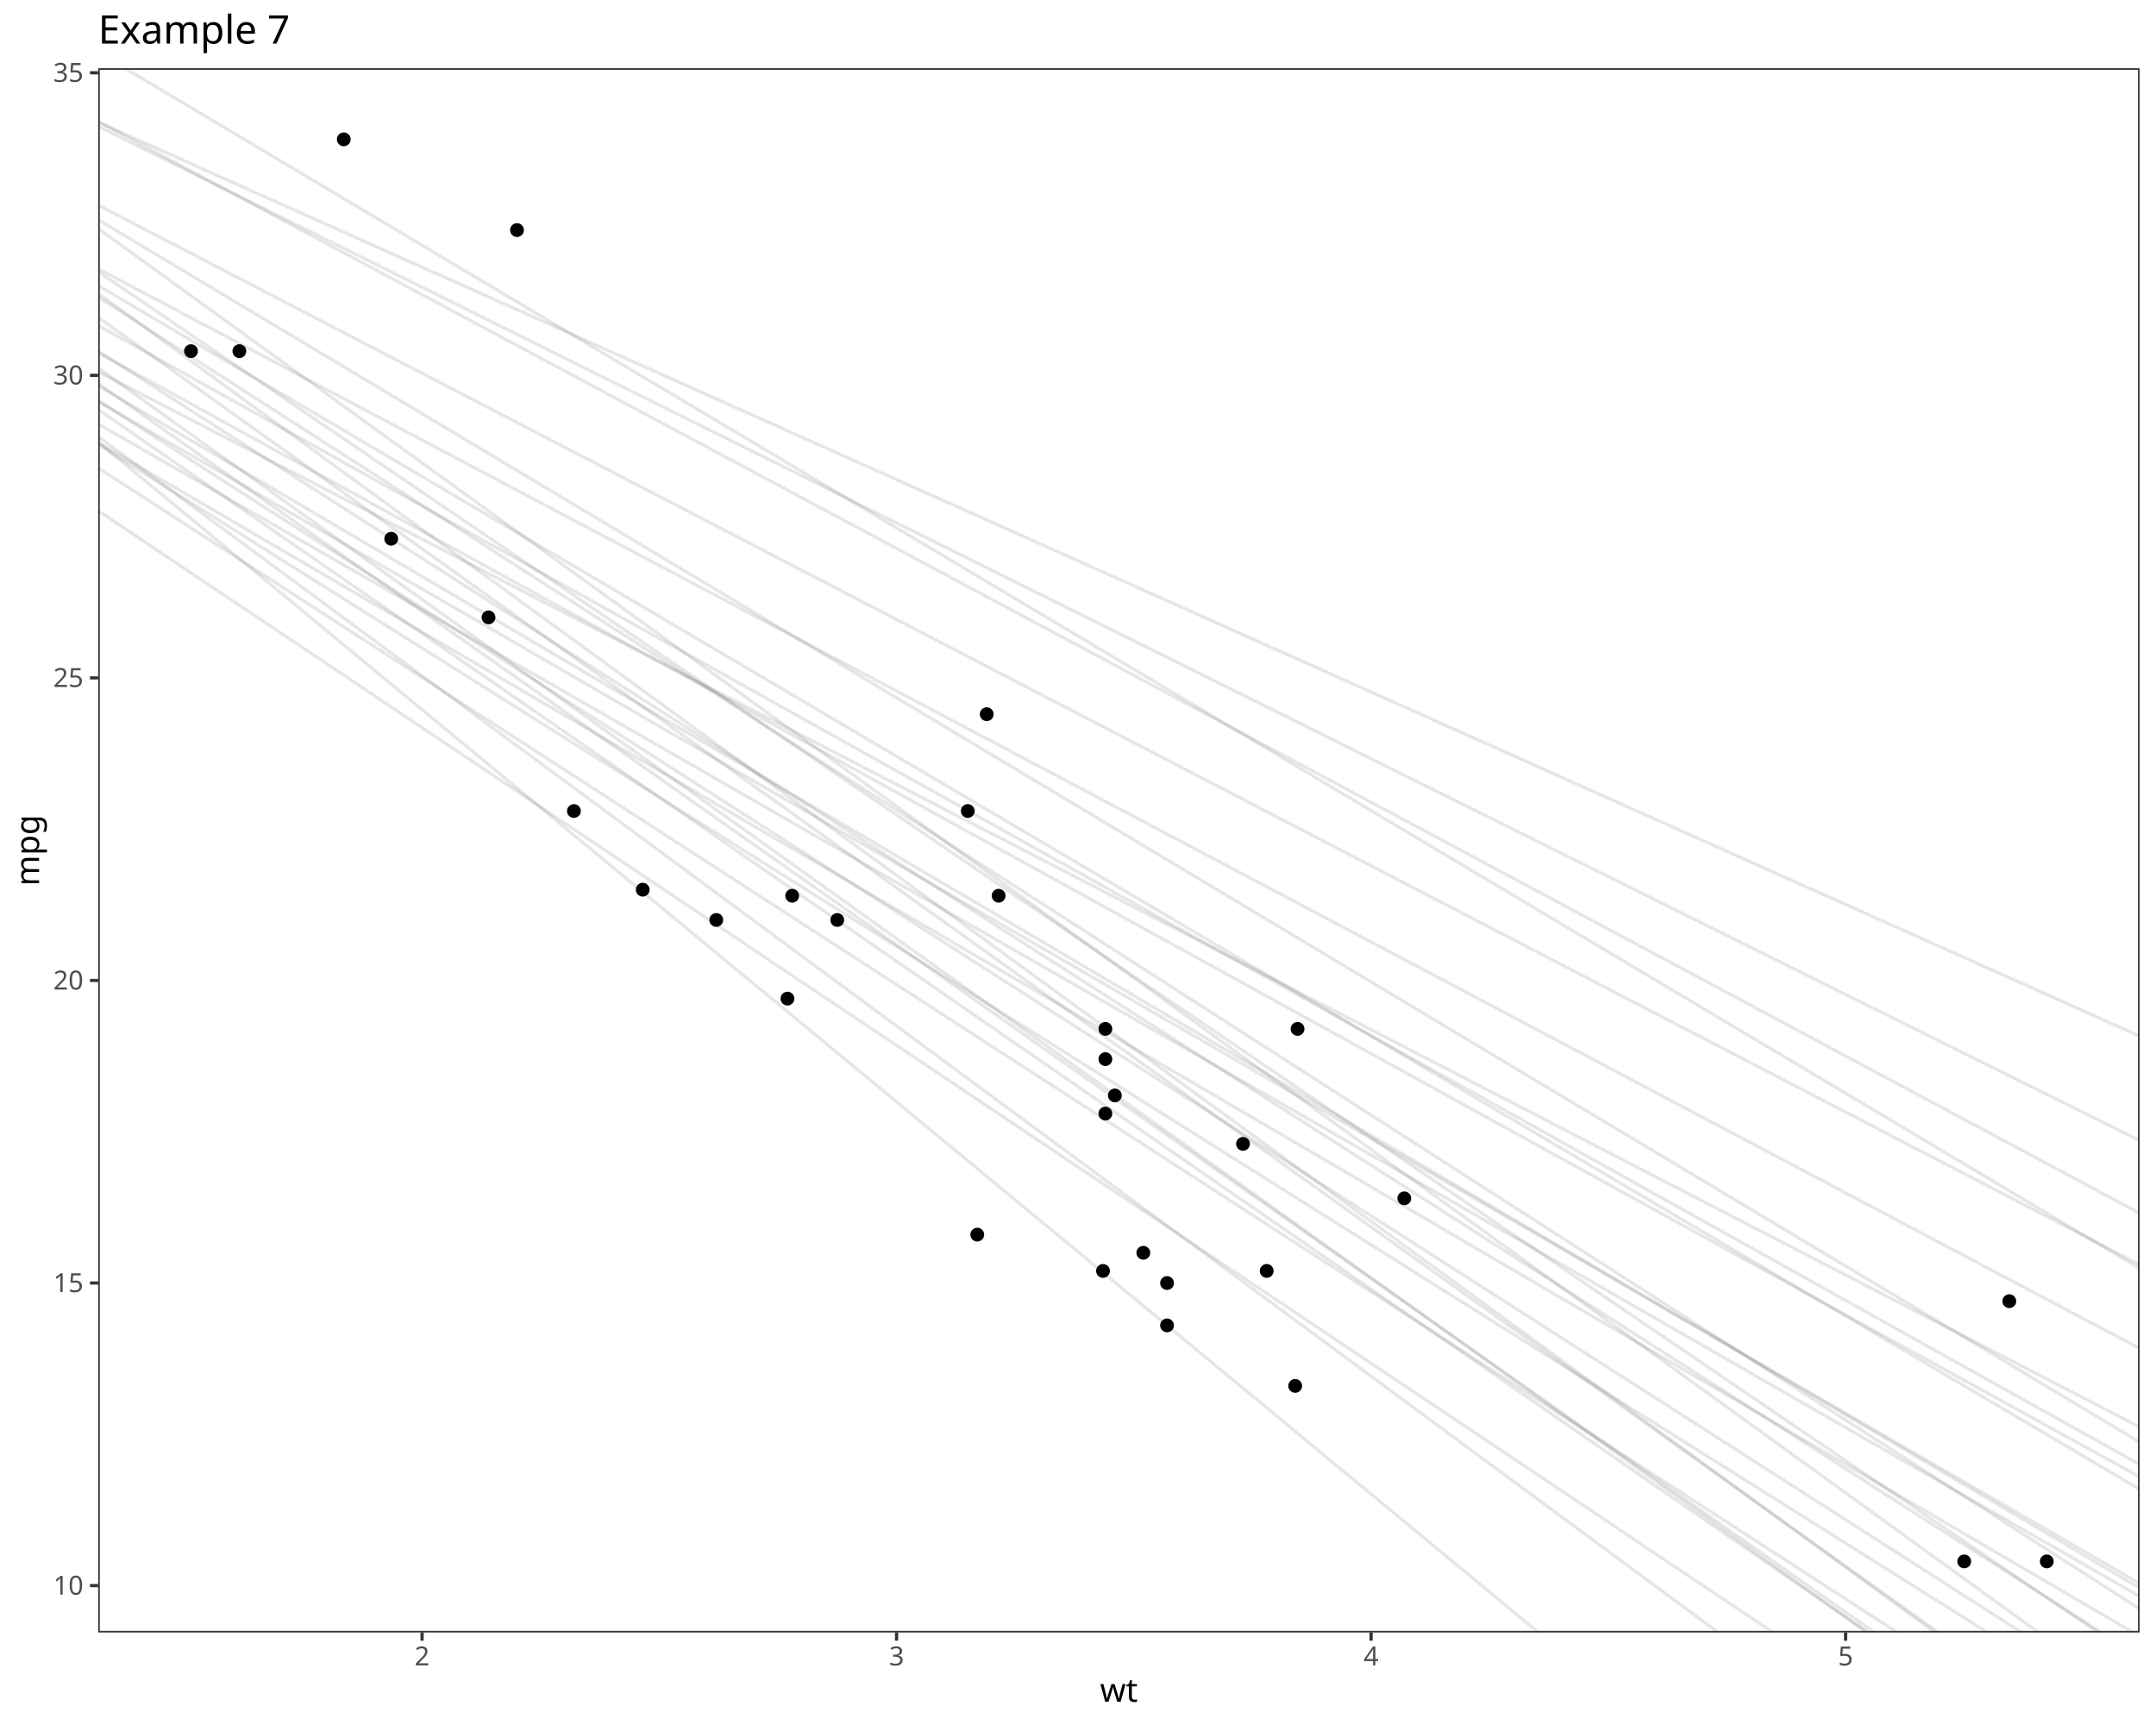
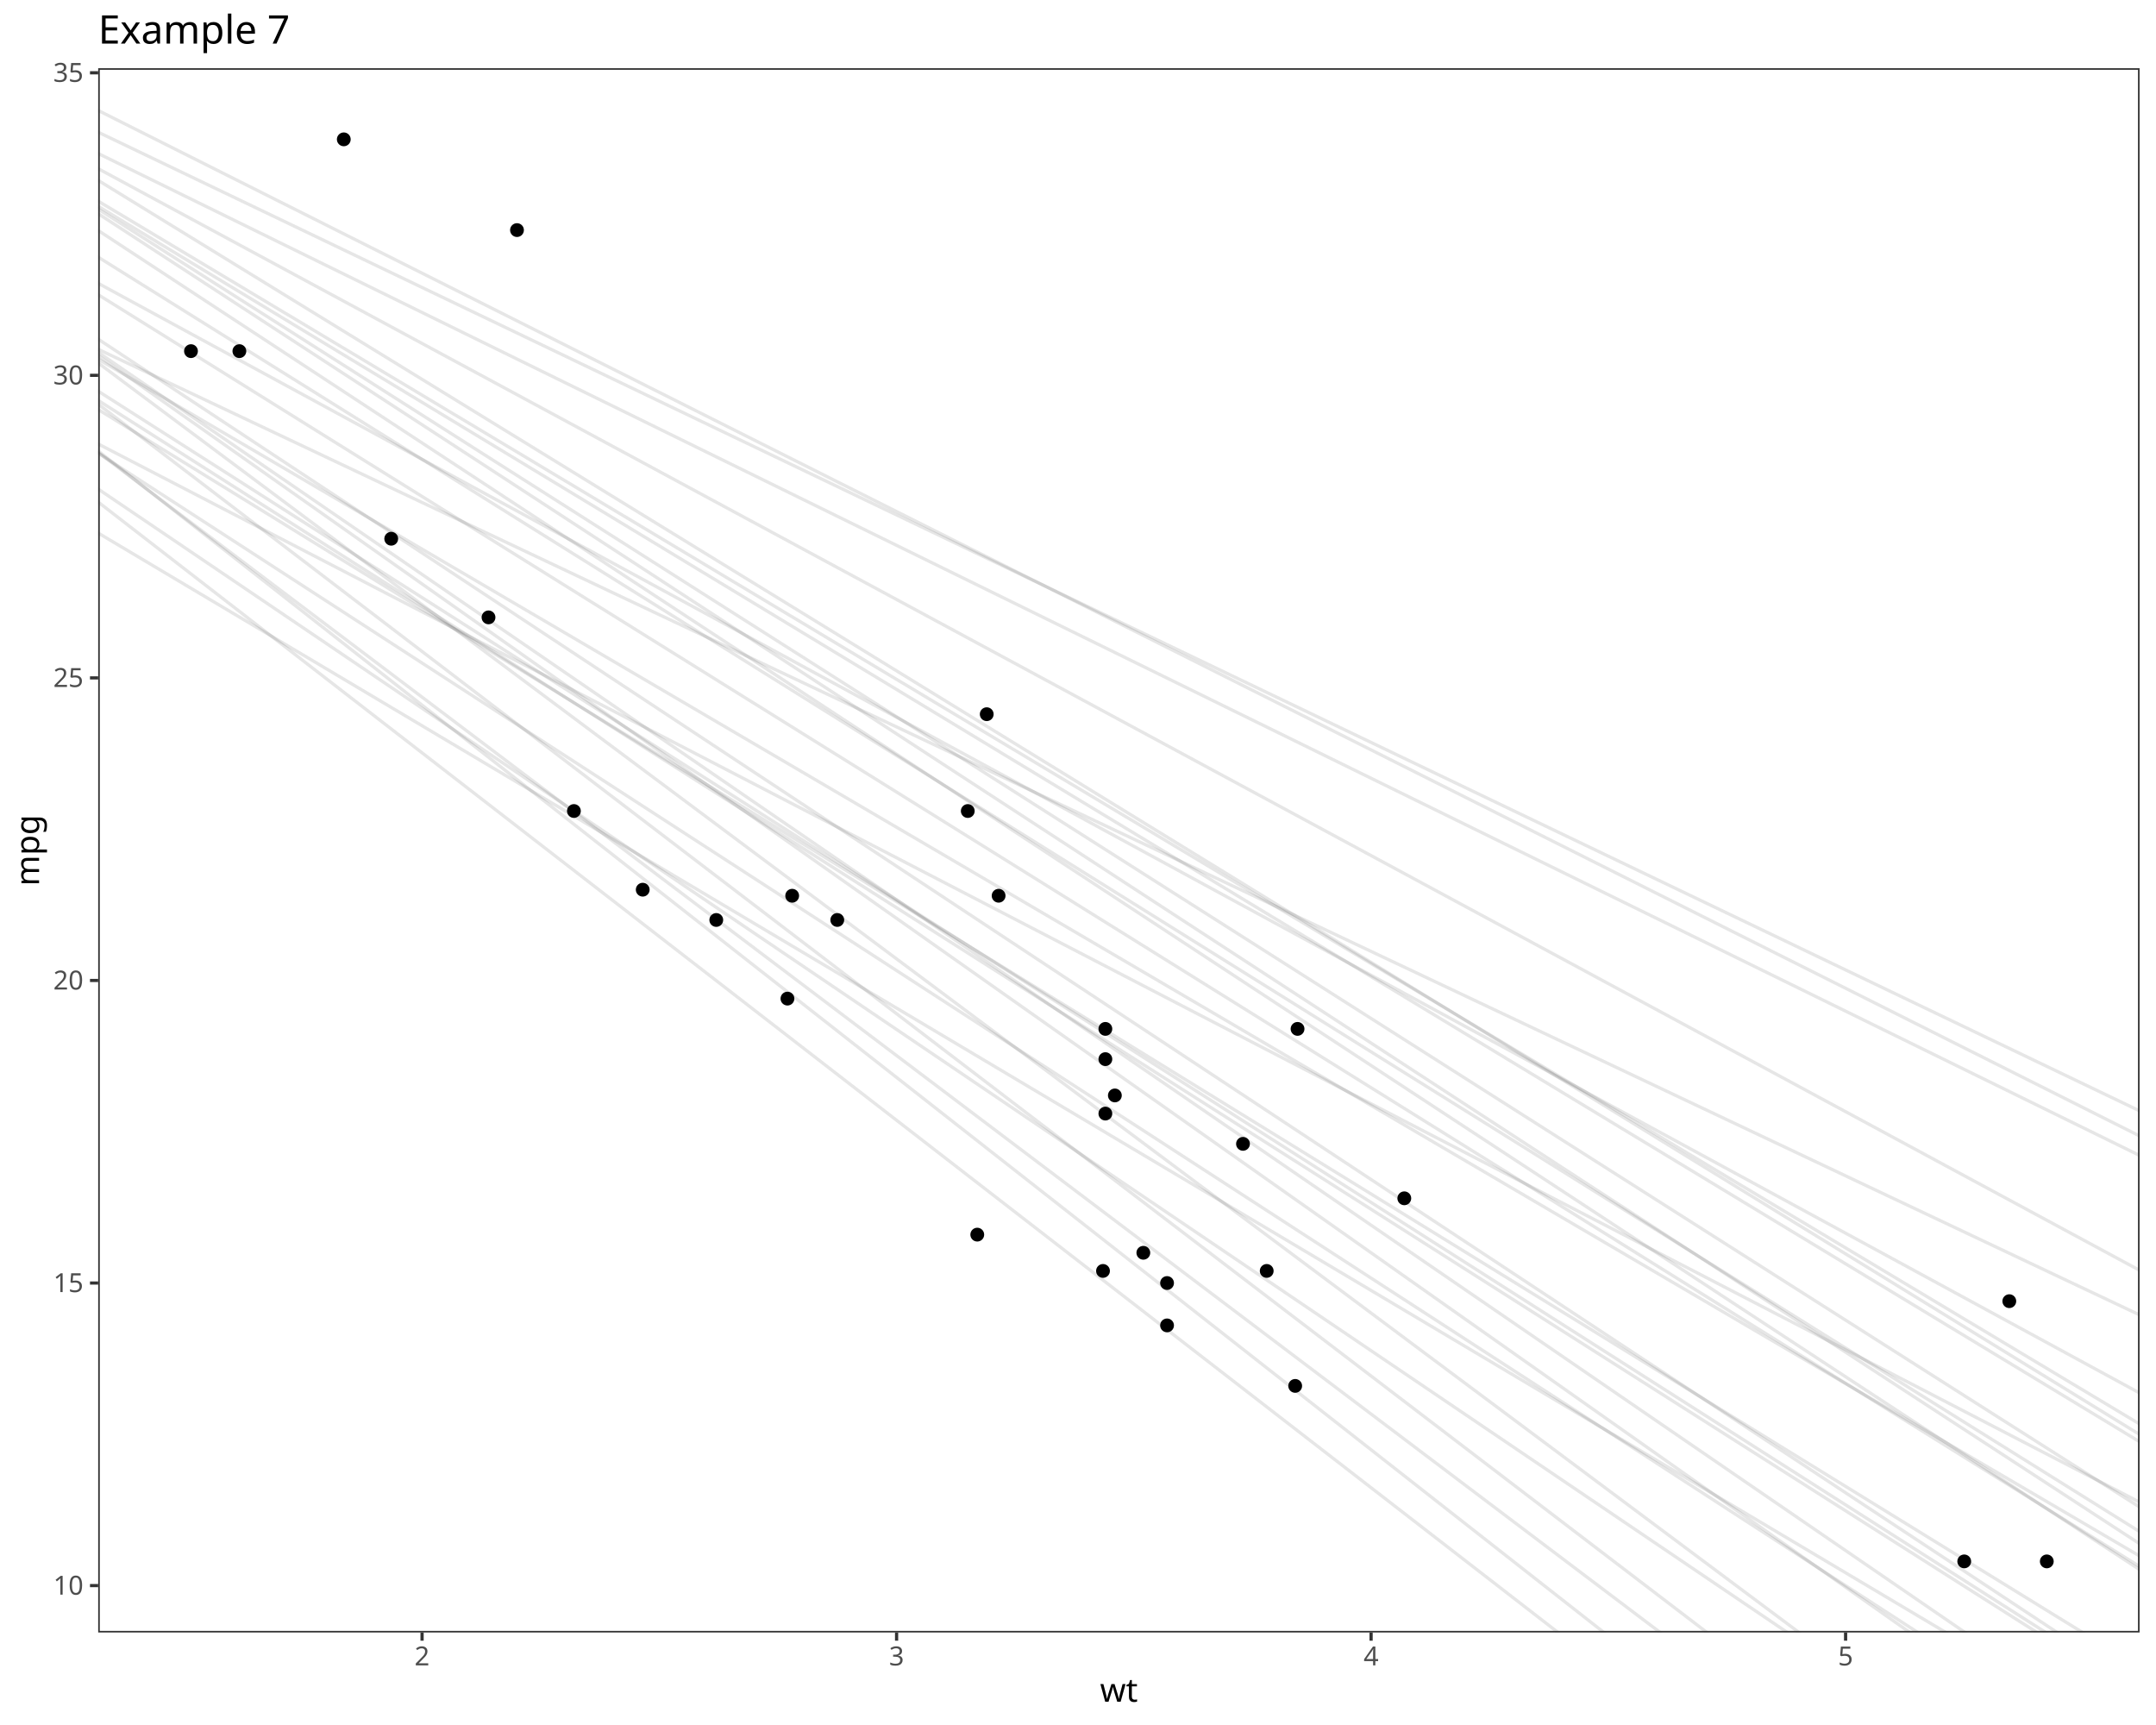
<svg xmlns="http://www.w3.org/2000/svg" class="svglite" data-engine-version="2.0" width="720.00pt" height="576.00pt" viewBox="0 0 720.00 576.00">
  <defs>
    <style type="text/css">
    .svglite line, .svglite polyline, .svglite polygon, .svglite path, .svglite rect, .svglite circle {
      fill: none;
      stroke: #000000;
      stroke-linecap: round;
      stroke-linejoin: round;
      stroke-miterlimit: 10.00;
    }
  </style>
  </defs>
  <rect width="100%" height="100%" style="stroke: none; fill: #FFFFFF;" />
  <defs>
    <clipPath id="cpMC4wMHw3MjAuMDB8MC4wMHw1NzYuMDA=">
      <rect x="0.00" y="0.00" width="720.00" height="576.00" />
    </clipPath>
  </defs>
  <g clip-path="url(#cpMC4wMHw3MjAuMDB8MC4wMHw1NzYuMDA=)">
    <rect x="0.00" y="0.00" width="720.00" height="576.00" style="stroke-width: 1.07; stroke: #FFFFFF; fill: #FFFFFF;" />
  </g>
  <defs>
    <clipPath id="cpMzIuNzl8NzE0LjUyfDIyLjc4fDU0NS4xMQ==">
      <rect x="32.79" y="22.78" width="681.73" height="522.33" />
    </clipPath>
  </defs>
  <g clip-path="url(#cpMzIuNzl8NzE0LjUyfDIyLjc4fDU0NS4xMQ==)">
    <rect x="32.79" y="22.78" width="681.73" height="522.33" style="stroke-width: 1.07; stroke: none; fill: #FFFFFF;" />
    <circle cx="239.20" cy="307.19" r="1.95" style="stroke-width: 0.71; fill: #000000;" />
    <circle cx="279.61" cy="307.19" r="1.95" style="stroke-width: 0.71; fill: #000000;" />
    <circle cx="191.66" cy="270.81" r="1.95" style="stroke-width: 0.71; fill: #000000;" />
    <circle cx="333.49" cy="299.10" r="1.95" style="stroke-width: 0.71; fill: #000000;" />
    <circle cx="369.14" cy="353.66" r="1.95" style="stroke-width: 0.71; fill: #000000;" />
    <circle cx="372.31" cy="365.78" r="1.95" style="stroke-width: 0.71; fill: #000000;" />
    <circle cx="389.74" cy="442.57" r="1.95" style="stroke-width: 0.71; fill: #000000;" />
    <circle cx="329.52" cy="238.48" r="1.95" style="stroke-width: 0.71; fill: #000000;" />
    <circle cx="323.19" cy="270.81" r="1.95" style="stroke-width: 0.71; fill: #000000;" />
    <circle cx="369.14" cy="343.56" r="1.95" style="stroke-width: 0.71; fill: #000000;" />
    <circle cx="369.14" cy="371.84" r="1.95" style="stroke-width: 0.71; fill: #000000;" />
    <circle cx="468.97" cy="400.13" r="1.95" style="stroke-width: 0.71; fill: #000000;" />
    <circle cx="415.10" cy="381.95" r="1.95" style="stroke-width: 0.71; fill: #000000;" />
    <circle cx="423.02" cy="424.38" r="1.95" style="stroke-width: 0.71; fill: #000000;" />
    <circle cx="655.96" cy="521.37" r="1.95" style="stroke-width: 0.71; fill: #000000;" />
    <circle cx="683.53" cy="521.37" r="1.95" style="stroke-width: 0.71; fill: #000000;" />
    <circle cx="671.01" cy="434.48" r="1.95" style="stroke-width: 0.71; fill: #000000;" />
    <circle cx="172.65" cy="76.83" r="1.95" style="stroke-width: 0.71; fill: #000000;" />
    <circle cx="79.94" cy="117.25" r="1.95" style="stroke-width: 0.71; fill: #000000;" />
    <circle cx="114.81" cy="46.53" r="1.95" style="stroke-width: 0.71; fill: #000000;" />
    <circle cx="214.64" cy="297.08" r="1.95" style="stroke-width: 0.71; fill: #000000;" />
    <circle cx="381.82" cy="418.32" r="1.95" style="stroke-width: 0.71; fill: #000000;" />
    <circle cx="368.35" cy="424.38" r="1.95" style="stroke-width: 0.71; fill: #000000;" />
    <circle cx="432.53" cy="462.77" r="1.95" style="stroke-width: 0.71; fill: #000000;" />
    <circle cx="433.32" cy="343.56" r="1.95" style="stroke-width: 0.71; fill: #000000;" />
    <circle cx="130.65" cy="179.89" r="1.95" style="stroke-width: 0.71; fill: #000000;" />
    <circle cx="163.14" cy="206.15" r="1.95" style="stroke-width: 0.71; fill: #000000;" />
    <circle cx="63.78" cy="117.25" r="1.95" style="stroke-width: 0.71; fill: #000000;" />
    <circle cx="326.36" cy="412.26" r="1.95" style="stroke-width: 0.71; fill: #000000;" />
    <circle cx="262.97" cy="333.45" r="1.95" style="stroke-width: 0.71; fill: #000000;" />
    <circle cx="389.74" cy="428.42" r="1.95" style="stroke-width: 0.71; fill: #000000;" />
    <circle cx="264.55" cy="299.10" r="1.95" style="stroke-width: 0.71; fill: #000000;" />
-     <line x1="-648.93" y1="-271.65" x2="1396.25" y2="869.33" style="stroke-width: 1.07; stroke: #000000; stroke-opacity: 0.10; stroke-linecap: butt;" />
-     <line x1="-648.93" y1="-272.63" x2="1396.25" y2="931.67" style="stroke-width: 1.07; stroke: #000000; stroke-opacity: 0.10; stroke-linecap: butt;" />
-     <line x1="-648.93" y1="-264.36" x2="1396.25" y2="651.12" style="stroke-width: 1.07; stroke: #000000; stroke-opacity: 0.10; stroke-linecap: butt;" />
-     <line x1="-648.93" y1="-306.59" x2="1396.25" y2="899.24" style="stroke-width: 1.07; stroke: #000000; stroke-opacity: 0.10; stroke-linecap: butt;" />
-     <line x1="-648.93" y1="-318.74" x2="1396.25" y2="989.24" style="stroke-width: 1.07; stroke: #000000; stroke-opacity: 0.10; stroke-linecap: butt;" />
-     <line x1="-648.93" y1="-302.73" x2="1396.25" y2="1006.85" style="stroke-width: 1.07; stroke: #000000; stroke-opacity: 0.10; stroke-linecap: butt;" />
-     <line x1="-648.93" y1="-416.89" x2="1396.25" y2="1062.75" style="stroke-width: 1.07; stroke: #000000; stroke-opacity: 0.10; stroke-linecap: butt;" />
-     <line x1="-648.93" y1="-280.19" x2="1396.25" y2="1005.62" style="stroke-width: 1.07; stroke: #000000; stroke-opacity: 0.10; stroke-linecap: butt;" />
-     <line x1="-648.93" y1="-270.76" x2="1396.25" y2="810.76" style="stroke-width: 1.07; stroke: #000000; stroke-opacity: 0.10; stroke-linecap: butt;" />
-     <line x1="-648.93" y1="-228.21" x2="1396.25" y2="828.83" style="stroke-width: 1.07; stroke: #000000; stroke-opacity: 0.10; stroke-linecap: butt;" />
-     <line x1="-648.93" y1="-323.99" x2="1396.25" y2="769.67" style="stroke-width: 1.07; stroke: #000000; stroke-opacity: 0.10; stroke-linecap: butt;" />
-     <line x1="-648.93" y1="-398.98" x2="1362.74" y2="1067.44" style="stroke-width: 1.07; stroke: #000000; stroke-opacity: 0.10; stroke-linecap: butt;" />
-     <line x1="-648.93" y1="-285.99" x2="1372.12" y2="1067.44" style="stroke-width: 1.07; stroke: #000000; stroke-opacity: 0.10; stroke-linecap: butt;" />
-     <line x1="-648.93" y1="-334.78" x2="1396.25" y2="889.68" style="stroke-width: 1.07; stroke: #000000; stroke-opacity: 0.10; stroke-linecap: butt;" />
-     <line x1="-648.93" y1="-357.32" x2="1281.54" y2="1067.44" style="stroke-width: 1.07; stroke: #000000; stroke-opacity: 0.10; stroke-linecap: butt;" />
-     <line x1="-648.93" y1="-250.71" x2="1396.25" y2="944.88" style="stroke-width: 1.07; stroke: #000000; stroke-opacity: 0.10; stroke-linecap: butt;" />
-     <line x1="-648.93" y1="-296.51" x2="1396.25" y2="719.52" style="stroke-width: 1.07; stroke: #000000; stroke-opacity: 0.10; stroke-linecap: butt;" />
-     <line x1="-648.93" y1="-415.87" x2="1145.78" y2="1067.44" style="stroke-width: 1.07; stroke: #000000; stroke-opacity: 0.10; stroke-linecap: butt;" />
-     <line x1="-648.93" y1="-373.09" x2="1396.25" y2="1018.35" style="stroke-width: 1.07; stroke: #000000; stroke-opacity: 0.10; stroke-linecap: butt;" />
-     <line x1="-648.93" y1="-351.23" x2="1368.91" y2="1067.44" style="stroke-width: 1.07; stroke: #000000; stroke-opacity: 0.10; stroke-linecap: butt;" />
-     <line x1="-648.93" y1="-338.90" x2="1396.25" y2="975.34" style="stroke-width: 1.07; stroke: #000000; stroke-opacity: 0.10; stroke-linecap: butt;" />
-     <line x1="-648.93" y1="-260.65" x2="1396.25" y2="923.42" style="stroke-width: 1.07; stroke: #000000; stroke-opacity: 0.10; stroke-linecap: butt;" />
-     <line x1="-648.93" y1="-257.55" x2="1396.25" y2="868.48" style="stroke-width: 1.07; stroke: #000000; stroke-opacity: 0.10; stroke-linecap: butt;" />
-     <line x1="-648.93" y1="-334.35" x2="1379.60" y2="1067.44" style="stroke-width: 1.07; stroke: #000000; stroke-opacity: 0.10; stroke-linecap: butt;" />
-     <line x1="-648.93" y1="-249.93" x2="1396.25" y2="924.54" style="stroke-width: 1.07; stroke: #000000; stroke-opacity: 0.10; stroke-linecap: butt;" />
-     <line x1="-648.93" y1="-285.28" x2="1396.25" y2="776.08" style="stroke-width: 1.07; stroke: #000000; stroke-opacity: 0.10; stroke-linecap: butt;" />
-     <line x1="-648.93" y1="-284.97" x2="1396.25" y2="1038.66" style="stroke-width: 1.07; stroke: #000000; stroke-opacity: 0.10; stroke-linecap: butt;" />
-     <line x1="-648.93" y1="-364.32" x2="1354.48" y2="1067.44" style="stroke-width: 1.07; stroke: #000000; stroke-opacity: 0.10; stroke-linecap: butt;" />
-     <line x1="-648.93" y1="-388.58" x2="1396.25" y2="829.59" style="stroke-width: 1.07; stroke: #000000; stroke-opacity: 0.10; stroke-linecap: butt;" />
-     <line x1="-648.93" y1="-381.16" x2="1378.33" y2="1067.44" style="stroke-width: 1.07; stroke: #000000; stroke-opacity: 0.10; stroke-linecap: butt;" />
+     <line x1="-648.93" y1="-372.75" x2="1396.25" y2="959.59" style="stroke-width: 1.07; stroke: #000000; stroke-opacity: 0.10; stroke-linecap: butt;" />
+     <line x1="-648.93" y1="-311.54" x2="1396.25" y2="792.04" style="stroke-width: 1.07; stroke: #000000; stroke-opacity: 0.10; stroke-linecap: butt;" />
+     <line x1="-648.93" y1="-303.83" x2="1396.25" y2="999.51" style="stroke-width: 1.07; stroke: #000000; stroke-opacity: 0.10; stroke-linecap: butt;" />
+     <line x1="-648.93" y1="-305.54" x2="1396.25" y2="721.75" style="stroke-width: 1.07; stroke: #000000; stroke-opacity: 0.10; stroke-linecap: butt;" />
+     <line x1="-648.93" y1="-363.85" x2="1245.96" y2="1067.44" style="stroke-width: 1.07; stroke: #000000; stroke-opacity: 0.10; stroke-linecap: butt;" />
+     <line x1="-648.93" y1="-385.47" x2="1254.27" y2="1067.44" style="stroke-width: 1.07; stroke: #000000; stroke-opacity: 0.10; stroke-linecap: butt;" />
+     <line x1="-648.93" y1="-361.63" x2="1379.03" y2="1067.44" style="stroke-width: 1.07; stroke: #000000; stroke-opacity: 0.10; stroke-linecap: butt;" />
+     <line x1="-648.93" y1="-282.65" x2="1396.25" y2="697.73" style="stroke-width: 1.07; stroke: #000000; stroke-opacity: 0.10; stroke-linecap: butt;" />
+     <line x1="-648.93" y1="-349.76" x2="1396.25" y2="1052.48" style="stroke-width: 1.07; stroke: #000000; stroke-opacity: 0.10; stroke-linecap: butt;" />
+     <line x1="-648.93" y1="-279.66" x2="1396.25" y2="919.19" style="stroke-width: 1.07; stroke: #000000; stroke-opacity: 0.10; stroke-linecap: butt;" />
+     <line x1="-648.93" y1="-387.58" x2="1300.67" y2="1067.44" style="stroke-width: 1.07; stroke: #000000; stroke-opacity: 0.10; stroke-linecap: butt;" />
+     <line x1="-648.93" y1="-384.26" x2="1201.41" y2="1067.44" style="stroke-width: 1.07; stroke: #000000; stroke-opacity: 0.10; stroke-linecap: butt;" />
+     <line x1="-648.93" y1="-205.13" x2="1396.25" y2="854.97" style="stroke-width: 1.07; stroke: #000000; stroke-opacity: 0.10; stroke-linecap: butt;" />
+     <line x1="-648.93" y1="-343.63" x2="1396.25" y2="893.94" style="stroke-width: 1.07; stroke: #000000; stroke-opacity: 0.10; stroke-linecap: butt;" />
+     <line x1="-648.93" y1="-336.78" x2="1396.25" y2="1013.30" style="stroke-width: 1.07; stroke: #000000; stroke-opacity: 0.10; stroke-linecap: butt;" />
+     <line x1="-648.93" y1="-339.70" x2="1396.25" y2="936.99" style="stroke-width: 1.07; stroke: #000000; stroke-opacity: 0.10; stroke-linecap: butt;" />
+     <line x1="-648.93" y1="-370.20" x2="1396.25" y2="971.29" style="stroke-width: 1.07; stroke: #000000; stroke-opacity: 0.10; stroke-linecap: butt;" />
+     <line x1="-648.93" y1="-227.60" x2="1396.25" y2="989.18" style="stroke-width: 1.07; stroke: #000000; stroke-opacity: 0.10; stroke-linecap: butt;" />
+     <line x1="-648.93" y1="-298.12" x2="1368.61" y2="1067.44" style="stroke-width: 1.07; stroke: #000000; stroke-opacity: 0.10; stroke-linecap: butt;" />
+     <line x1="-648.93" y1="-283.31" x2="1396.25" y2="720.39" style="stroke-width: 1.07; stroke: #000000; stroke-opacity: 0.10; stroke-linecap: butt;" />
+     <line x1="-648.93" y1="-299.46" x2="1396.25" y2="1000.03" style="stroke-width: 1.07; stroke: #000000; stroke-opacity: 0.10; stroke-linecap: butt;" />
+     <line x1="-648.93" y1="-358.53" x2="1396.25" y2="897.76" style="stroke-width: 1.07; stroke: #000000; stroke-opacity: 0.10; stroke-linecap: butt;" />
+     <line x1="-648.93" y1="-205.81" x2="1396.25" y2="761.51" style="stroke-width: 1.07; stroke: #000000; stroke-opacity: 0.10; stroke-linecap: butt;" />
+     <line x1="-648.93" y1="-363.57" x2="1396.25" y2="936.64" style="stroke-width: 1.07; stroke: #000000; stroke-opacity: 0.10; stroke-linecap: butt;" />
+     <line x1="-648.93" y1="-283.32" x2="1396.25" y2="976.90" style="stroke-width: 1.07; stroke: #000000; stroke-opacity: 0.10; stroke-linecap: butt;" />
+     <line x1="-648.93" y1="-290.47" x2="1396.25" y2="1034.87" style="stroke-width: 1.07; stroke: #000000; stroke-opacity: 0.10; stroke-linecap: butt;" />
+     <line x1="-648.93" y1="-326.26" x2="1396.25" y2="947.73" style="stroke-width: 1.07; stroke: #000000; stroke-opacity: 0.10; stroke-linecap: butt;" />
+     <line x1="-648.93" y1="-341.18" x2="1396.25" y2="883.83" style="stroke-width: 1.07; stroke: #000000; stroke-opacity: 0.10; stroke-linecap: butt;" />
+     <line x1="-648.93" y1="-360.18" x2="1194.95" y2="1067.44" style="stroke-width: 1.07; stroke: #000000; stroke-opacity: 0.10; stroke-linecap: butt;" />
+     <line x1="-648.93" y1="-275.94" x2="1396.25" y2="835.69" style="stroke-width: 1.07; stroke: #000000; stroke-opacity: 0.10; stroke-linecap: butt;" />
    <rect x="32.79" y="22.78" width="681.73" height="522.33" style="stroke-width: 1.07; stroke: #333333;" />
  </g>
  <g clip-path="url(#cpMC4wMHw3MjAuMDB8MC4wMHw1NzYuMDA=)">
    <text x="27.86" y="532.48" text-anchor="end" style="font-size: 8.80px; fill: #4D4D4D; font-family: sans;" textLength="9.79px" lengthAdjust="spacingAndGlyphs">10</text>
    <text x="27.86" y="431.45" text-anchor="end" style="font-size: 8.80px; fill: #4D4D4D; font-family: sans;" textLength="9.79px" lengthAdjust="spacingAndGlyphs">15</text>
    <text x="27.86" y="330.42" text-anchor="end" style="font-size: 8.80px; fill: #4D4D4D; font-family: sans;" textLength="9.79px" lengthAdjust="spacingAndGlyphs">20</text>
    <text x="27.86" y="229.39" text-anchor="end" style="font-size: 8.80px; fill: #4D4D4D; font-family: sans;" textLength="9.79px" lengthAdjust="spacingAndGlyphs">25</text>
    <text x="27.86" y="128.36" text-anchor="end" style="font-size: 8.80px; fill: #4D4D4D; font-family: sans;" textLength="9.79px" lengthAdjust="spacingAndGlyphs">30</text>
    <text x="27.86" y="27.33" text-anchor="end" style="font-size: 8.80px; fill: #4D4D4D; font-family: sans;" textLength="9.79px" lengthAdjust="spacingAndGlyphs">35</text>
    <polyline points="30.05,529.45 32.79,529.45 " style="stroke-width: 1.07; stroke: #333333; stroke-linecap: butt;" />
    <polyline points="30.05,428.42 32.79,428.42 " style="stroke-width: 1.07; stroke: #333333; stroke-linecap: butt;" />
    <polyline points="30.05,327.39 32.79,327.39 " style="stroke-width: 1.07; stroke: #333333; stroke-linecap: butt;" />
    <polyline points="30.05,226.36 32.79,226.36 " style="stroke-width: 1.07; stroke: #333333; stroke-linecap: butt;" />
    <polyline points="30.05,125.33 32.79,125.33 " style="stroke-width: 1.07; stroke: #333333; stroke-linecap: butt;" />
    <polyline points="30.05,24.30 32.79,24.30 " style="stroke-width: 1.07; stroke: #333333; stroke-linecap: butt;" />
    <polyline points="140.95,547.85 140.95,545.11 " style="stroke-width: 1.07; stroke: #333333; stroke-linecap: butt;" />
    <polyline points="299.42,547.85 299.42,545.11 " style="stroke-width: 1.07; stroke: #333333; stroke-linecap: butt;" />
    <polyline points="457.88,547.85 457.88,545.11 " style="stroke-width: 1.07; stroke: #333333; stroke-linecap: butt;" />
    <polyline points="616.34,547.85 616.34,545.11 " style="stroke-width: 1.07; stroke: #333333; stroke-linecap: butt;" />
    <text x="140.95" y="556.10" text-anchor="middle" style="font-size: 8.80px; fill: #4D4D4D; font-family: sans;" textLength="4.89px" lengthAdjust="spacingAndGlyphs">2</text>
    <text x="299.42" y="556.10" text-anchor="middle" style="font-size: 8.80px; fill: #4D4D4D; font-family: sans;" textLength="4.89px" lengthAdjust="spacingAndGlyphs">3</text>
    <text x="457.88" y="556.10" text-anchor="middle" style="font-size: 8.80px; fill: #4D4D4D; font-family: sans;" textLength="4.89px" lengthAdjust="spacingAndGlyphs">4</text>
    <text x="616.34" y="556.10" text-anchor="middle" style="font-size: 8.80px; fill: #4D4D4D; font-family: sans;" textLength="4.89px" lengthAdjust="spacingAndGlyphs">5</text>
    <text x="373.66" y="568.24" text-anchor="middle" style="font-size: 11.00px; font-family: sans;" textLength="11.00px" lengthAdjust="spacingAndGlyphs">wt</text>
    <text transform="translate(13.05,283.95) rotate(-90)" text-anchor="middle" style="font-size: 11.00px; font-family: sans;" textLength="21.40px" lengthAdjust="spacingAndGlyphs">mpg</text>
    <text x="32.79" y="14.56" style="font-size: 13.20px; font-family: sans;" textLength="62.38px" lengthAdjust="spacingAndGlyphs">Example 7</text>
  </g>
</svg>
